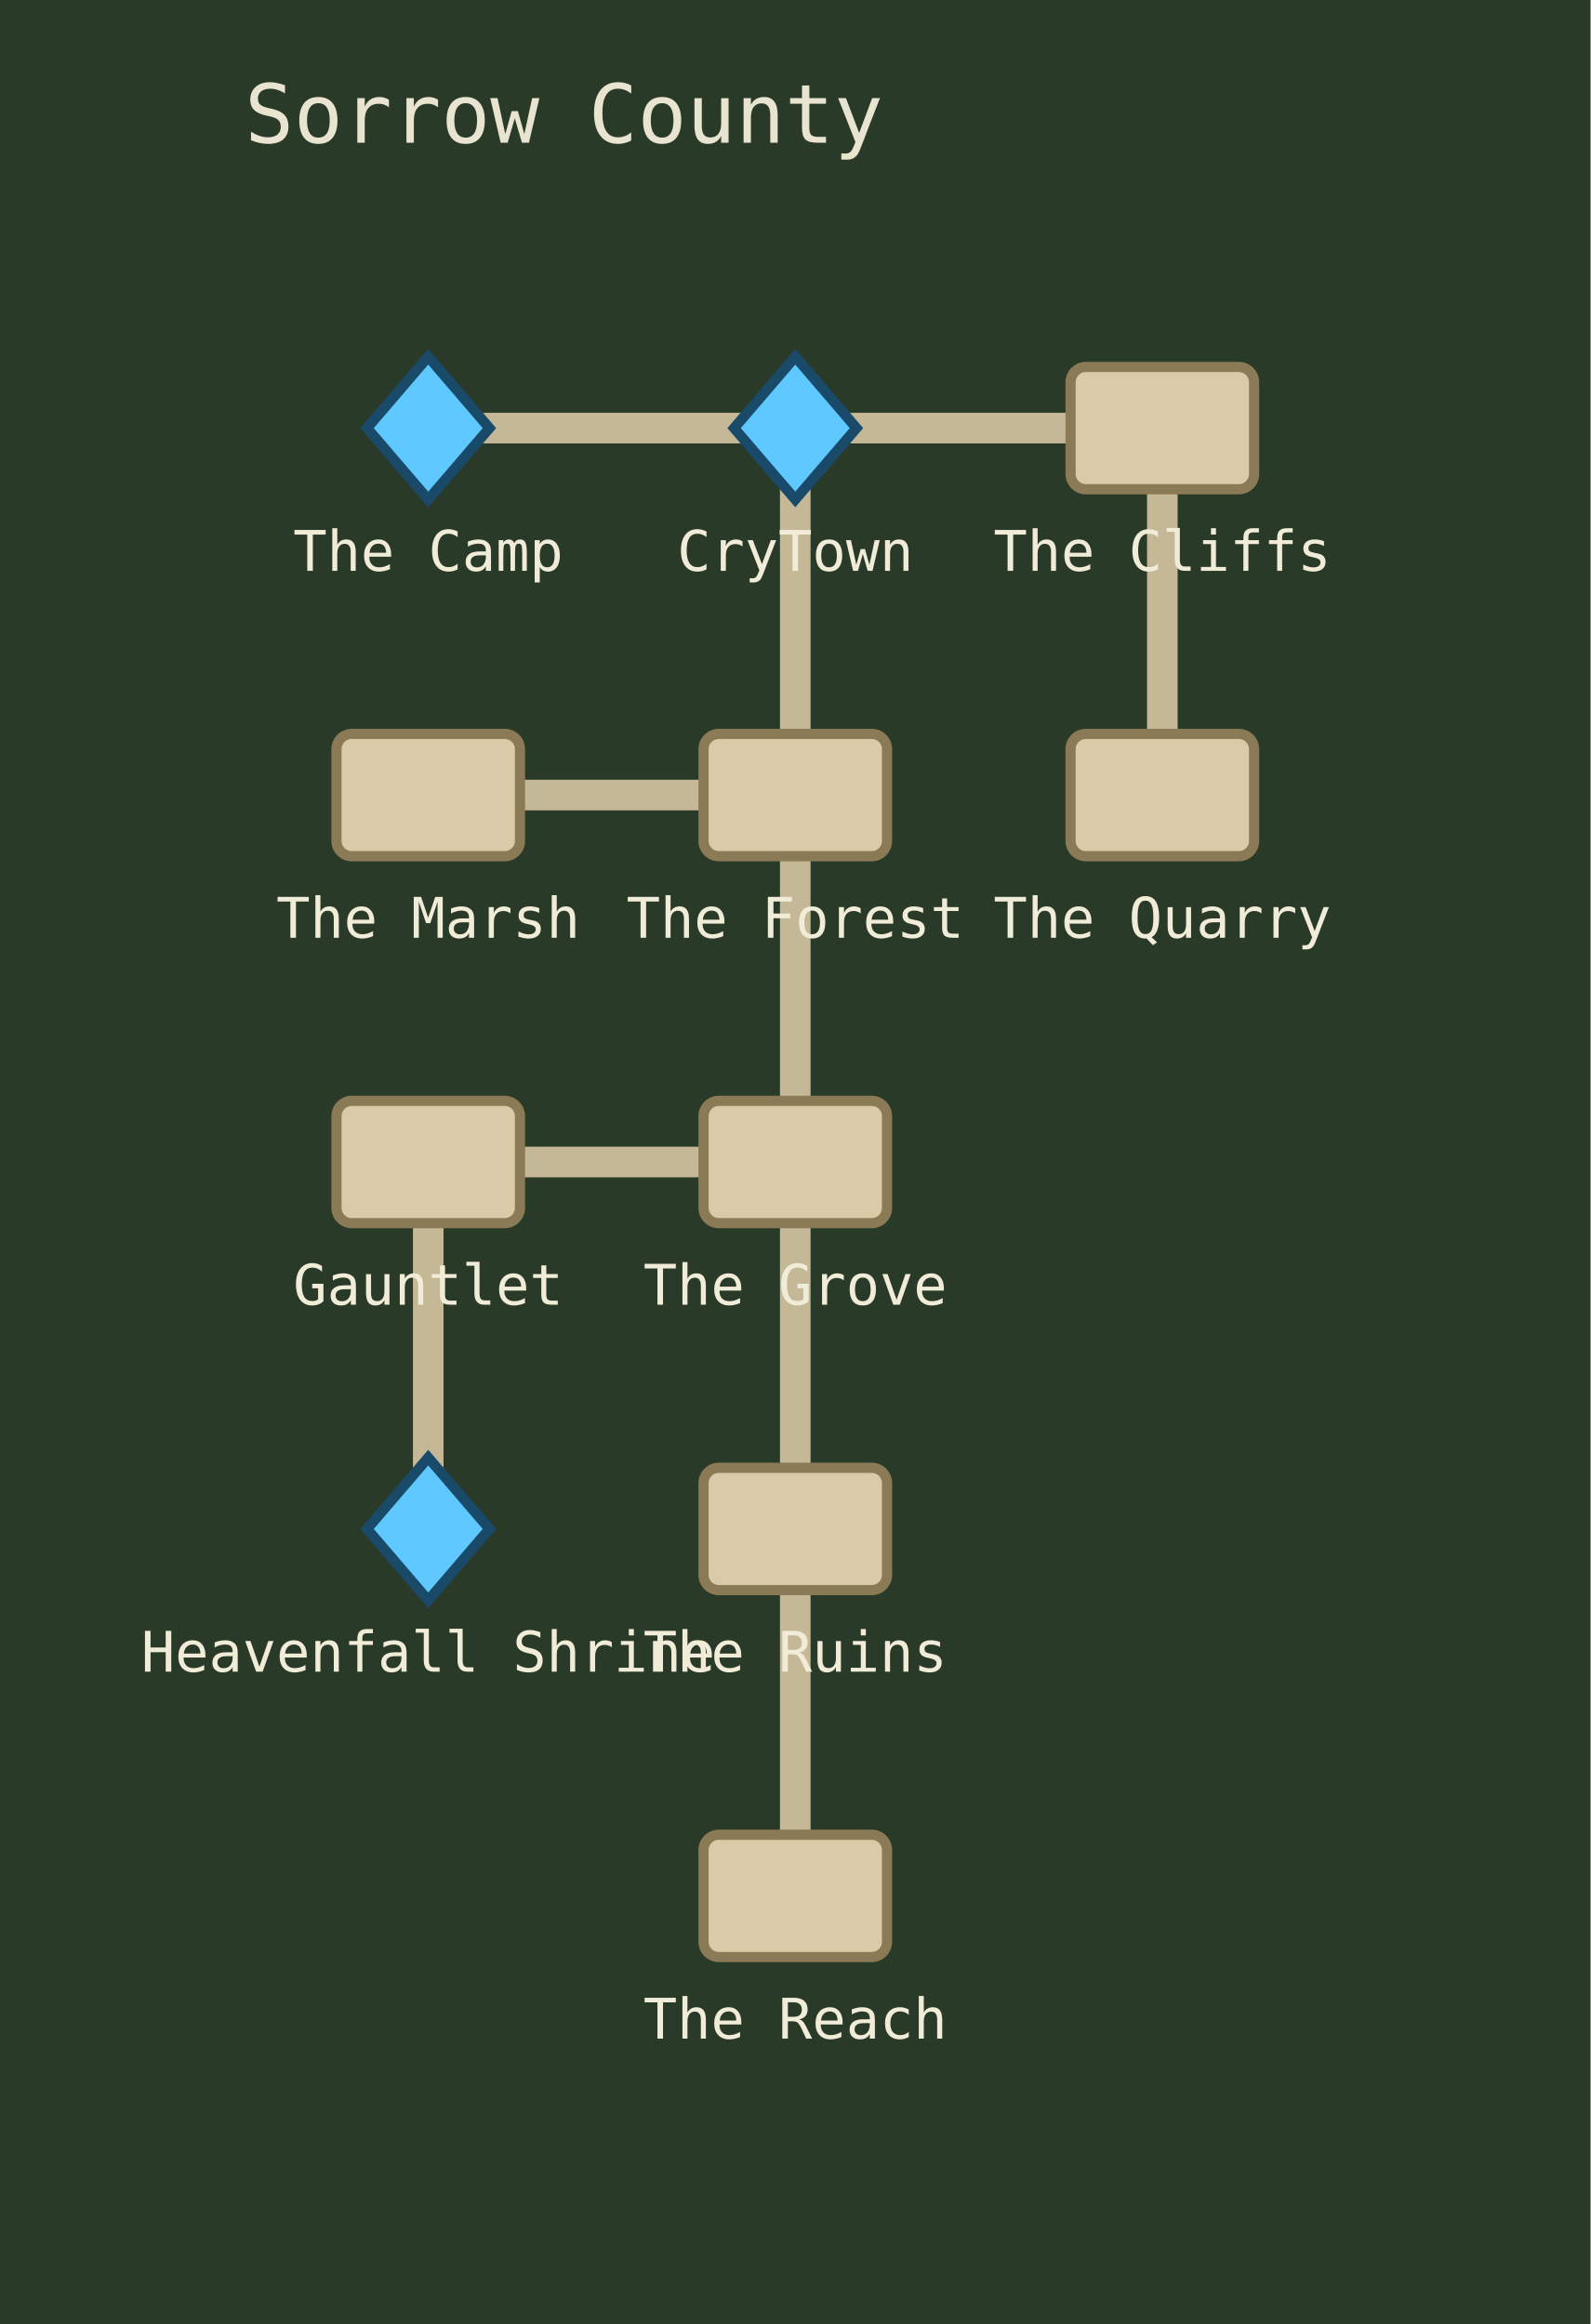
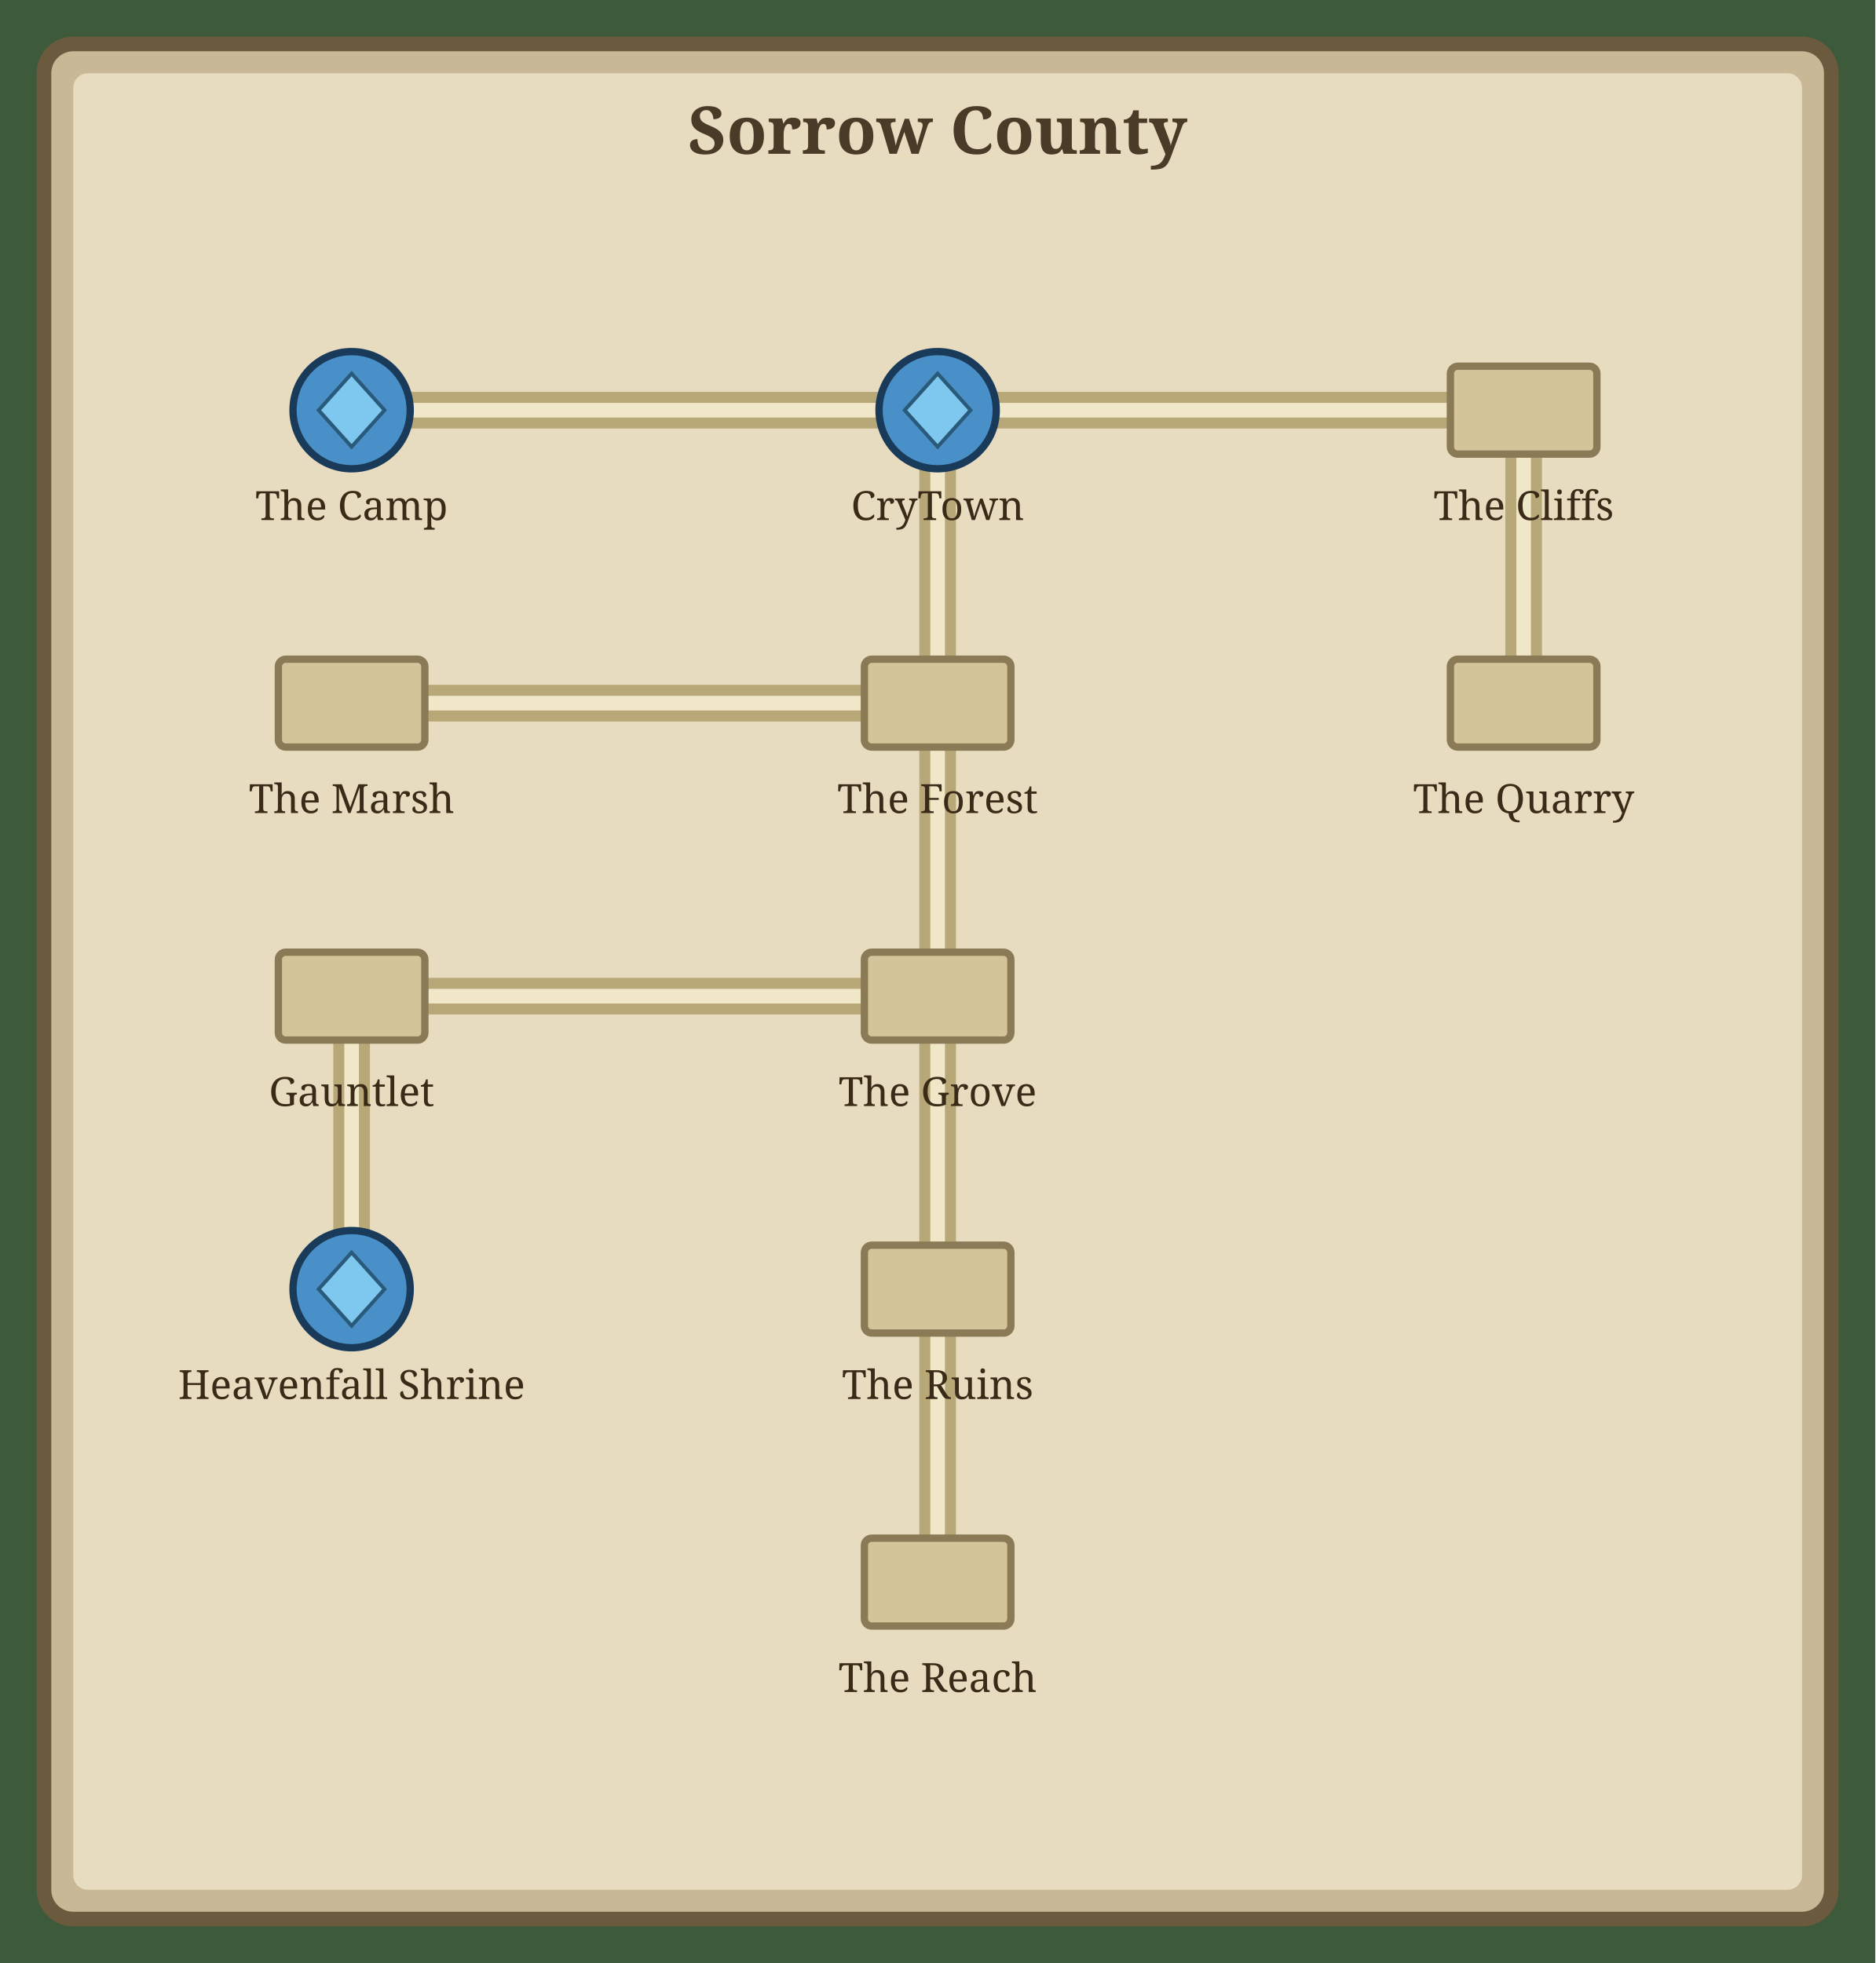
- <svg xmlns="http://www.w3.org/2000/svg" width="312" height="456" viewBox="0 0 312 456">
-   <rect width="100%" height="100%" fill="#2a3a28" />
-   <text x="48" y="28" fill="#e8e4d0" font-family="monospace" font-size="16">Sorrow County</text>
-   <line x1="156" y1="84" x2="156" y2="156" stroke="#c4b896" stroke-width="6" stroke-linecap="round" />
-   <line x1="156" y1="156" x2="156" y2="228" stroke="#c4b896" stroke-width="6" stroke-linecap="round" />
-   <line x1="156" y1="84" x2="84" y2="84" stroke="#c4b896" stroke-width="6" stroke-linecap="round" />
-   <line x1="156" y1="84" x2="228" y2="84" stroke="#c4b896" stroke-width="6" stroke-linecap="round" />
-   <line x1="156" y1="228" x2="156" y2="300" stroke="#c4b896" stroke-width="6" stroke-linecap="round" />
-   <line x1="156" y1="300" x2="156" y2="372" stroke="#c4b896" stroke-width="6" stroke-linecap="round" />
-   <line x1="156" y1="156" x2="84" y2="156" stroke="#c4b896" stroke-width="6" stroke-linecap="round" />
-   <line x1="228" y1="84" x2="228" y2="156" stroke="#c4b896" stroke-width="6" stroke-linecap="round" />
-   <line x1="156" y1="228" x2="84" y2="228" stroke="#c4b896" stroke-width="6" stroke-linecap="round" />
-   <line x1="84" y1="228" x2="84" y2="300" stroke="#c4b896" stroke-width="6" stroke-linecap="round" />
-   <path d="M 156 70 L 168 84 L 156 98 L 144 84 Z" fill="#5ec8ff" stroke="#1a4a6a" stroke-width="2" />
-   <text x="156" y="112" text-anchor="middle" fill="#f0ecd8" font-family="monospace" font-size="11">CryTown</text>
-   <rect x="138" y="144" width="36" height="24" rx="3" fill="#d9cba8" stroke="#8a7a55" stroke-width="2" />
-   <text x="156" y="184" text-anchor="middle" fill="#f0ecd8" font-family="monospace" font-size="11">The Forest</text>
-   <path d="M 84 70 L 96 84 L 84 98 L 72 84 Z" fill="#5ec8ff" stroke="#1a4a6a" stroke-width="2" />
-   <text x="84" y="112" text-anchor="middle" fill="#f0ecd8" font-family="monospace" font-size="11">The Camp</text>
-   <rect x="210" y="72" width="36" height="24" rx="3" fill="#d9cba8" stroke="#8a7a55" stroke-width="2" />
-   <text x="228" y="112" text-anchor="middle" fill="#f0ecd8" font-family="monospace" font-size="11">The Cliffs</text>
-   <rect x="138" y="216" width="36" height="24" rx="3" fill="#d9cba8" stroke="#8a7a55" stroke-width="2" />
-   <text x="156" y="256" text-anchor="middle" fill="#f0ecd8" font-family="monospace" font-size="11">The Grove</text>
-   <rect x="66" y="144" width="36" height="24" rx="3" fill="#d9cba8" stroke="#8a7a55" stroke-width="2" />
-   <text x="84" y="184" text-anchor="middle" fill="#f0ecd8" font-family="monospace" font-size="11">The Marsh</text>
-   <rect x="210" y="144" width="36" height="24" rx="3" fill="#d9cba8" stroke="#8a7a55" stroke-width="2" />
-   <text x="228" y="184" text-anchor="middle" fill="#f0ecd8" font-family="monospace" font-size="11">The Quarry</text>
-   <rect x="138" y="288" width="36" height="24" rx="3" fill="#d9cba8" stroke="#8a7a55" stroke-width="2" />
-   <text x="156" y="328" text-anchor="middle" fill="#f0ecd8" font-family="monospace" font-size="11">The Ruins</text>
-   <rect x="66" y="216" width="36" height="24" rx="3" fill="#d9cba8" stroke="#8a7a55" stroke-width="2" />
-   <text x="84" y="256" text-anchor="middle" fill="#f0ecd8" font-family="monospace" font-size="11">Gauntlet</text>
-   <rect x="138" y="360" width="36" height="24" rx="3" fill="#d9cba8" stroke="#8a7a55" stroke-width="2" />
-   <text x="156" y="400" text-anchor="middle" fill="#f0ecd8" font-family="monospace" font-size="11">The Reach</text>
-   <path d="M 84 286 L 96 300 L 84 314 L 72 300 Z" fill="#5ec8ff" stroke="#1a4a6a" stroke-width="2" />
-   <text x="84" y="328" text-anchor="middle" fill="#f0ecd8" font-family="monospace" font-size="11">Heavenfall Shrine</text>
+ <svg xmlns="http://www.w3.org/2000/svg" width="512" height="536" viewBox="0 0 512 536">
+   <rect width="100%" height="100%" fill="#3d5a3a" />
+   <rect x="12" y="12" width="488" height="512" rx="8" fill="#c9b896" stroke="#6b5a3e" stroke-width="4" />
+   <rect x="20" y="20" width="472" height="496" rx="4" fill="#e8dcc0" />
+   <text x="256" y="42" text-anchor="middle" fill="#4a3a28" font-family="Georgia, serif" font-size="18" font-weight="bold">Sorrow County</text>
+   <line x1="256" y1="112" x2="256" y2="192" stroke="#b8a878" stroke-width="10" stroke-linecap="round" />
+   <line x1="256" y1="112" x2="256" y2="192" stroke="#f0e6c8" stroke-width="4" stroke-linecap="round" />
+   <line x1="256" y1="192" x2="256" y2="272" stroke="#b8a878" stroke-width="10" stroke-linecap="round" />
+   <line x1="256" y1="192" x2="256" y2="272" stroke="#f0e6c8" stroke-width="4" stroke-linecap="round" />
+   <line x1="256" y1="112" x2="96" y2="112" stroke="#b8a878" stroke-width="10" stroke-linecap="round" />
+   <line x1="256" y1="112" x2="96" y2="112" stroke="#f0e6c8" stroke-width="4" stroke-linecap="round" />
+   <line x1="256" y1="112" x2="416" y2="112" stroke="#b8a878" stroke-width="10" stroke-linecap="round" />
+   <line x1="256" y1="112" x2="416" y2="112" stroke="#f0e6c8" stroke-width="4" stroke-linecap="round" />
+   <line x1="256" y1="272" x2="256" y2="352" stroke="#b8a878" stroke-width="10" stroke-linecap="round" />
+   <line x1="256" y1="272" x2="256" y2="352" stroke="#f0e6c8" stroke-width="4" stroke-linecap="round" />
+   <line x1="256" y1="352" x2="256" y2="432" stroke="#b8a878" stroke-width="10" stroke-linecap="round" />
+   <line x1="256" y1="352" x2="256" y2="432" stroke="#f0e6c8" stroke-width="4" stroke-linecap="round" />
+   <line x1="256" y1="192" x2="96" y2="192" stroke="#b8a878" stroke-width="10" stroke-linecap="round" />
+   <line x1="256" y1="192" x2="96" y2="192" stroke="#f0e6c8" stroke-width="4" stroke-linecap="round" />
+   <line x1="416" y1="112" x2="416" y2="192" stroke="#b8a878" stroke-width="10" stroke-linecap="round" />
+   <line x1="416" y1="112" x2="416" y2="192" stroke="#f0e6c8" stroke-width="4" stroke-linecap="round" />
+   <line x1="256" y1="272" x2="96" y2="272" stroke="#b8a878" stroke-width="10" stroke-linecap="round" />
+   <line x1="256" y1="272" x2="96" y2="272" stroke="#f0e6c8" stroke-width="4" stroke-linecap="round" />
+   <line x1="96" y1="272" x2="96" y2="352" stroke="#b8a878" stroke-width="10" stroke-linecap="round" />
+   <line x1="96" y1="272" x2="96" y2="352" stroke="#f0e6c8" stroke-width="4" stroke-linecap="round" />
+   <circle cx="256" cy="112" r="16" fill="#4a90c8" stroke="#1a3a5a" stroke-width="2" />
+   <path d="M 256 102 L 265 112 L 256 122 L 247 112 Z" fill="#7ec8f0" stroke="#2a5a7a" stroke-width="1" />
+   <text x="256" y="142" text-anchor="middle" fill="#3a2a18" font-family="Georgia, serif" font-size="11">CryTown</text>
+   <circle cx="96" cy="112" r="16" fill="#4a90c8" stroke="#1a3a5a" stroke-width="2" />
+   <path d="M 96 102 L 105 112 L 96 122 L 87 112 Z" fill="#7ec8f0" stroke="#2a5a7a" stroke-width="1" />
+   <text x="96" y="142" text-anchor="middle" fill="#3a2a18" font-family="Georgia, serif" font-size="11">The Camp</text>
+   <rect x="396" y="100" width="40" height="24" rx="2" fill="#d4c49a" stroke="#8a7a55" stroke-width="2" />
+   <text x="416" y="142" text-anchor="middle" fill="#3a2a18" font-family="Georgia, serif" font-size="11">The Cliffs</text>
+   <rect x="236" y="180" width="40" height="24" rx="2" fill="#d4c49a" stroke="#8a7a55" stroke-width="2" />
+   <text x="256" y="222" text-anchor="middle" fill="#3a2a18" font-family="Georgia, serif" font-size="11">The Forest</text>
+   <rect x="76" y="180" width="40" height="24" rx="2" fill="#d4c49a" stroke="#8a7a55" stroke-width="2" />
+   <text x="96" y="222" text-anchor="middle" fill="#3a2a18" font-family="Georgia, serif" font-size="11">The Marsh</text>
+   <rect x="396" y="180" width="40" height="24" rx="2" fill="#d4c49a" stroke="#8a7a55" stroke-width="2" />
+   <text x="416" y="222" text-anchor="middle" fill="#3a2a18" font-family="Georgia, serif" font-size="11">The Quarry</text>
+   <rect x="236" y="260" width="40" height="24" rx="2" fill="#d4c49a" stroke="#8a7a55" stroke-width="2" />
+   <text x="256" y="302" text-anchor="middle" fill="#3a2a18" font-family="Georgia, serif" font-size="11">The Grove</text>
+   <rect x="76" y="260" width="40" height="24" rx="2" fill="#d4c49a" stroke="#8a7a55" stroke-width="2" />
+   <text x="96" y="302" text-anchor="middle" fill="#3a2a18" font-family="Georgia, serif" font-size="11">Gauntlet</text>
+   <rect x="236" y="340" width="40" height="24" rx="2" fill="#d4c49a" stroke="#8a7a55" stroke-width="2" />
+   <text x="256" y="382" text-anchor="middle" fill="#3a2a18" font-family="Georgia, serif" font-size="11">The Ruins</text>
+   <circle cx="96" cy="352" r="16" fill="#4a90c8" stroke="#1a3a5a" stroke-width="2" />
+   <path d="M 96 342 L 105 352 L 96 362 L 87 352 Z" fill="#7ec8f0" stroke="#2a5a7a" stroke-width="1" />
+   <text x="96" y="382" text-anchor="middle" fill="#3a2a18" font-family="Georgia, serif" font-size="11">Heavenfall Shrine</text>
+   <rect x="236" y="420" width="40" height="24" rx="2" fill="#d4c49a" stroke="#8a7a55" stroke-width="2" />
+   <text x="256" y="462" text-anchor="middle" fill="#3a2a18" font-family="Georgia, serif" font-size="11">The Reach</text>
</svg>
